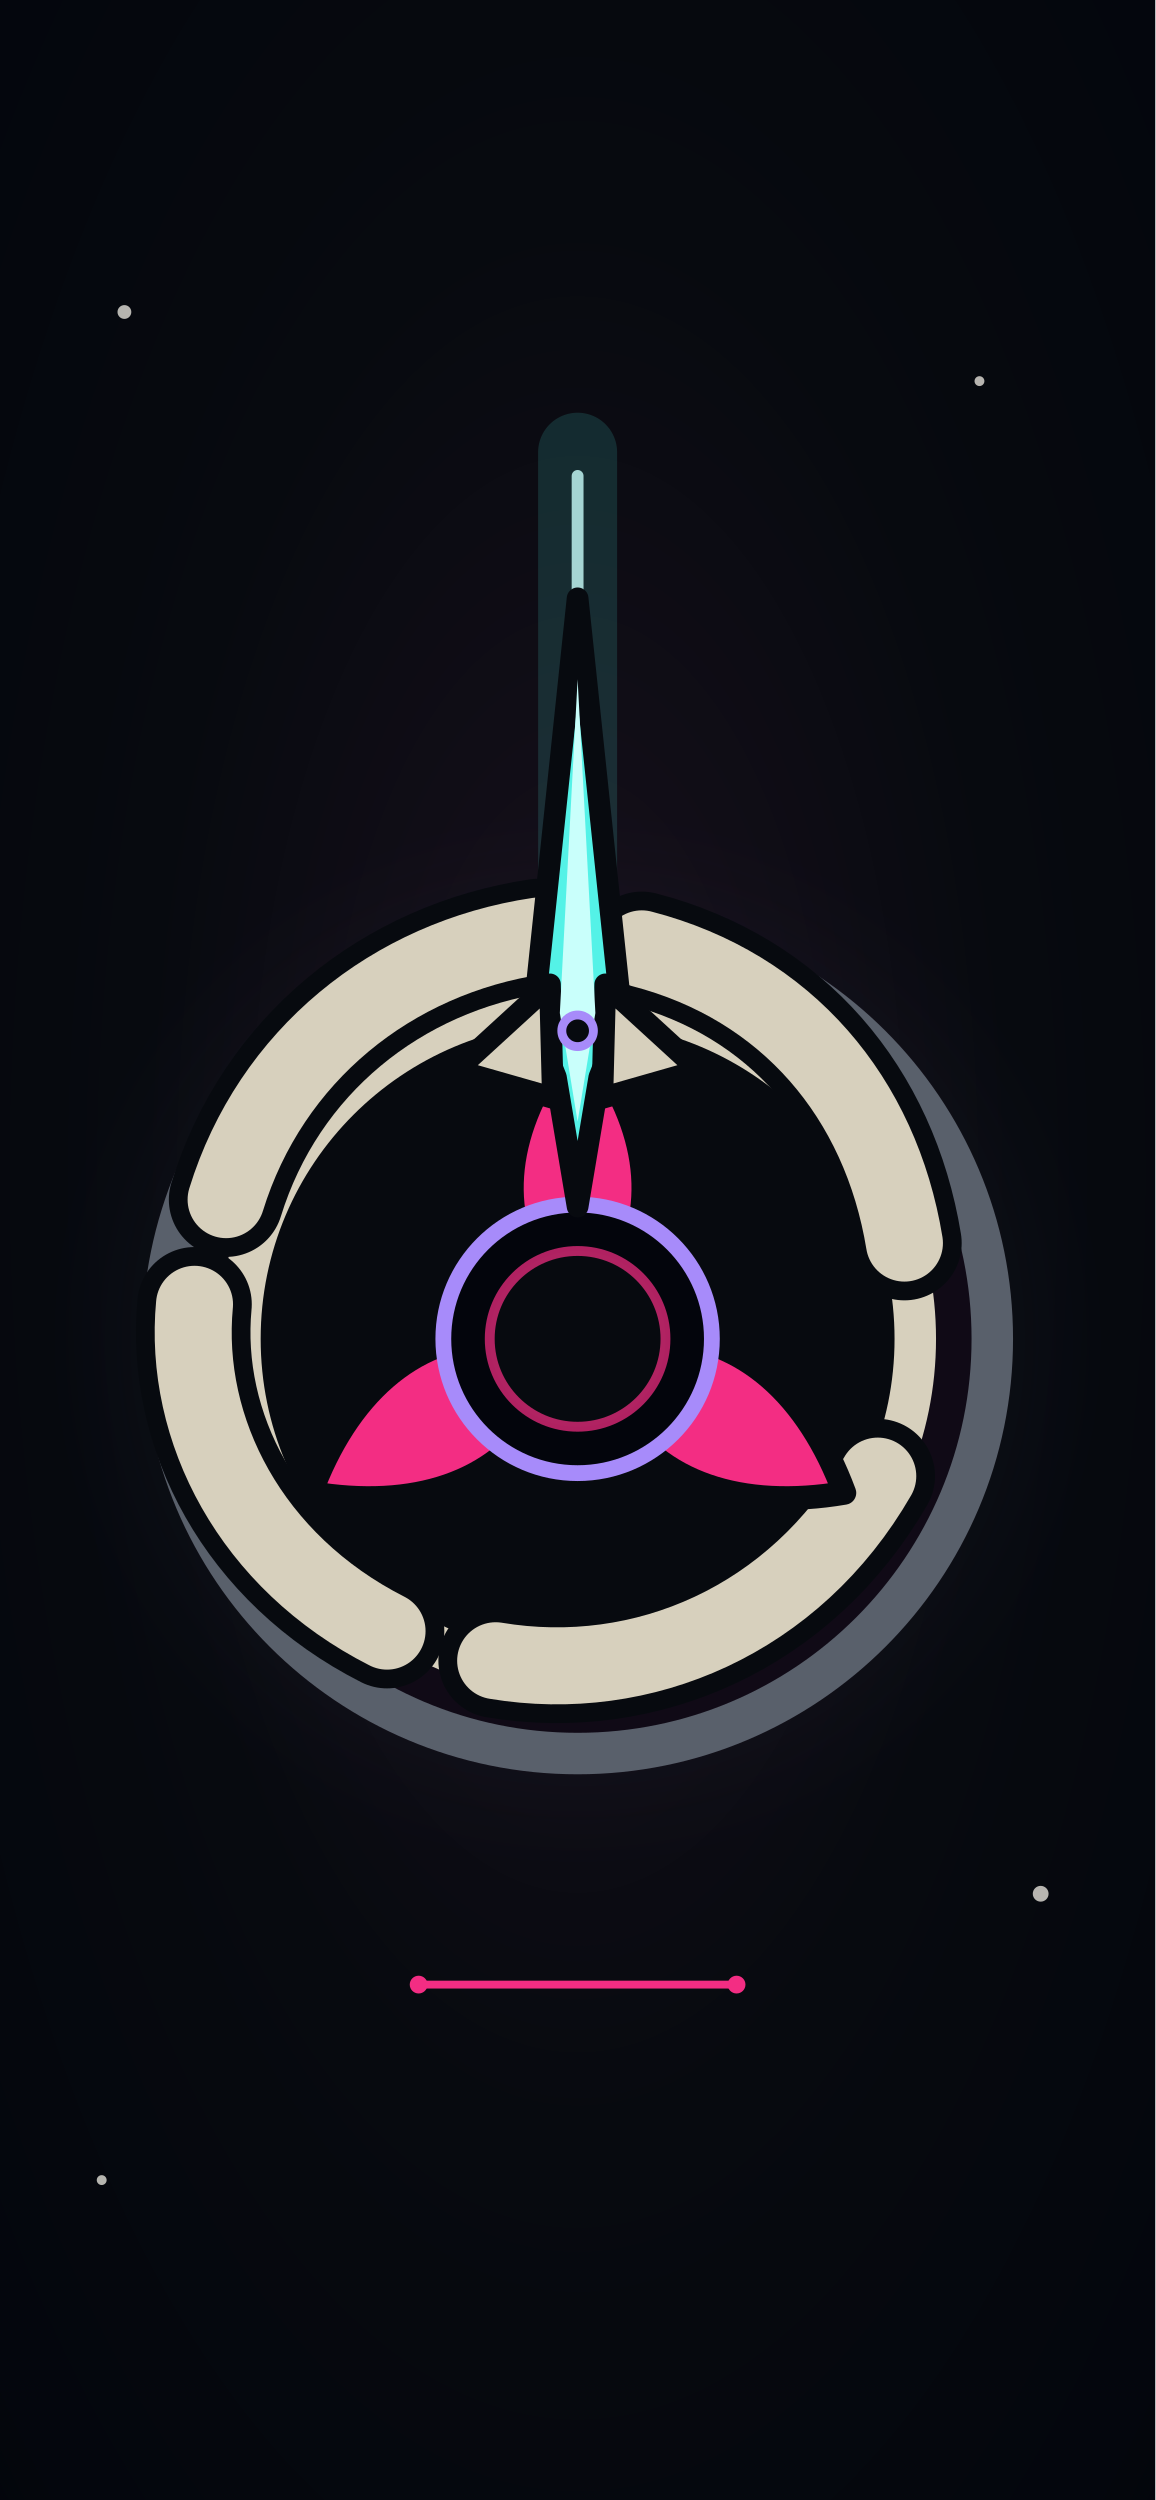
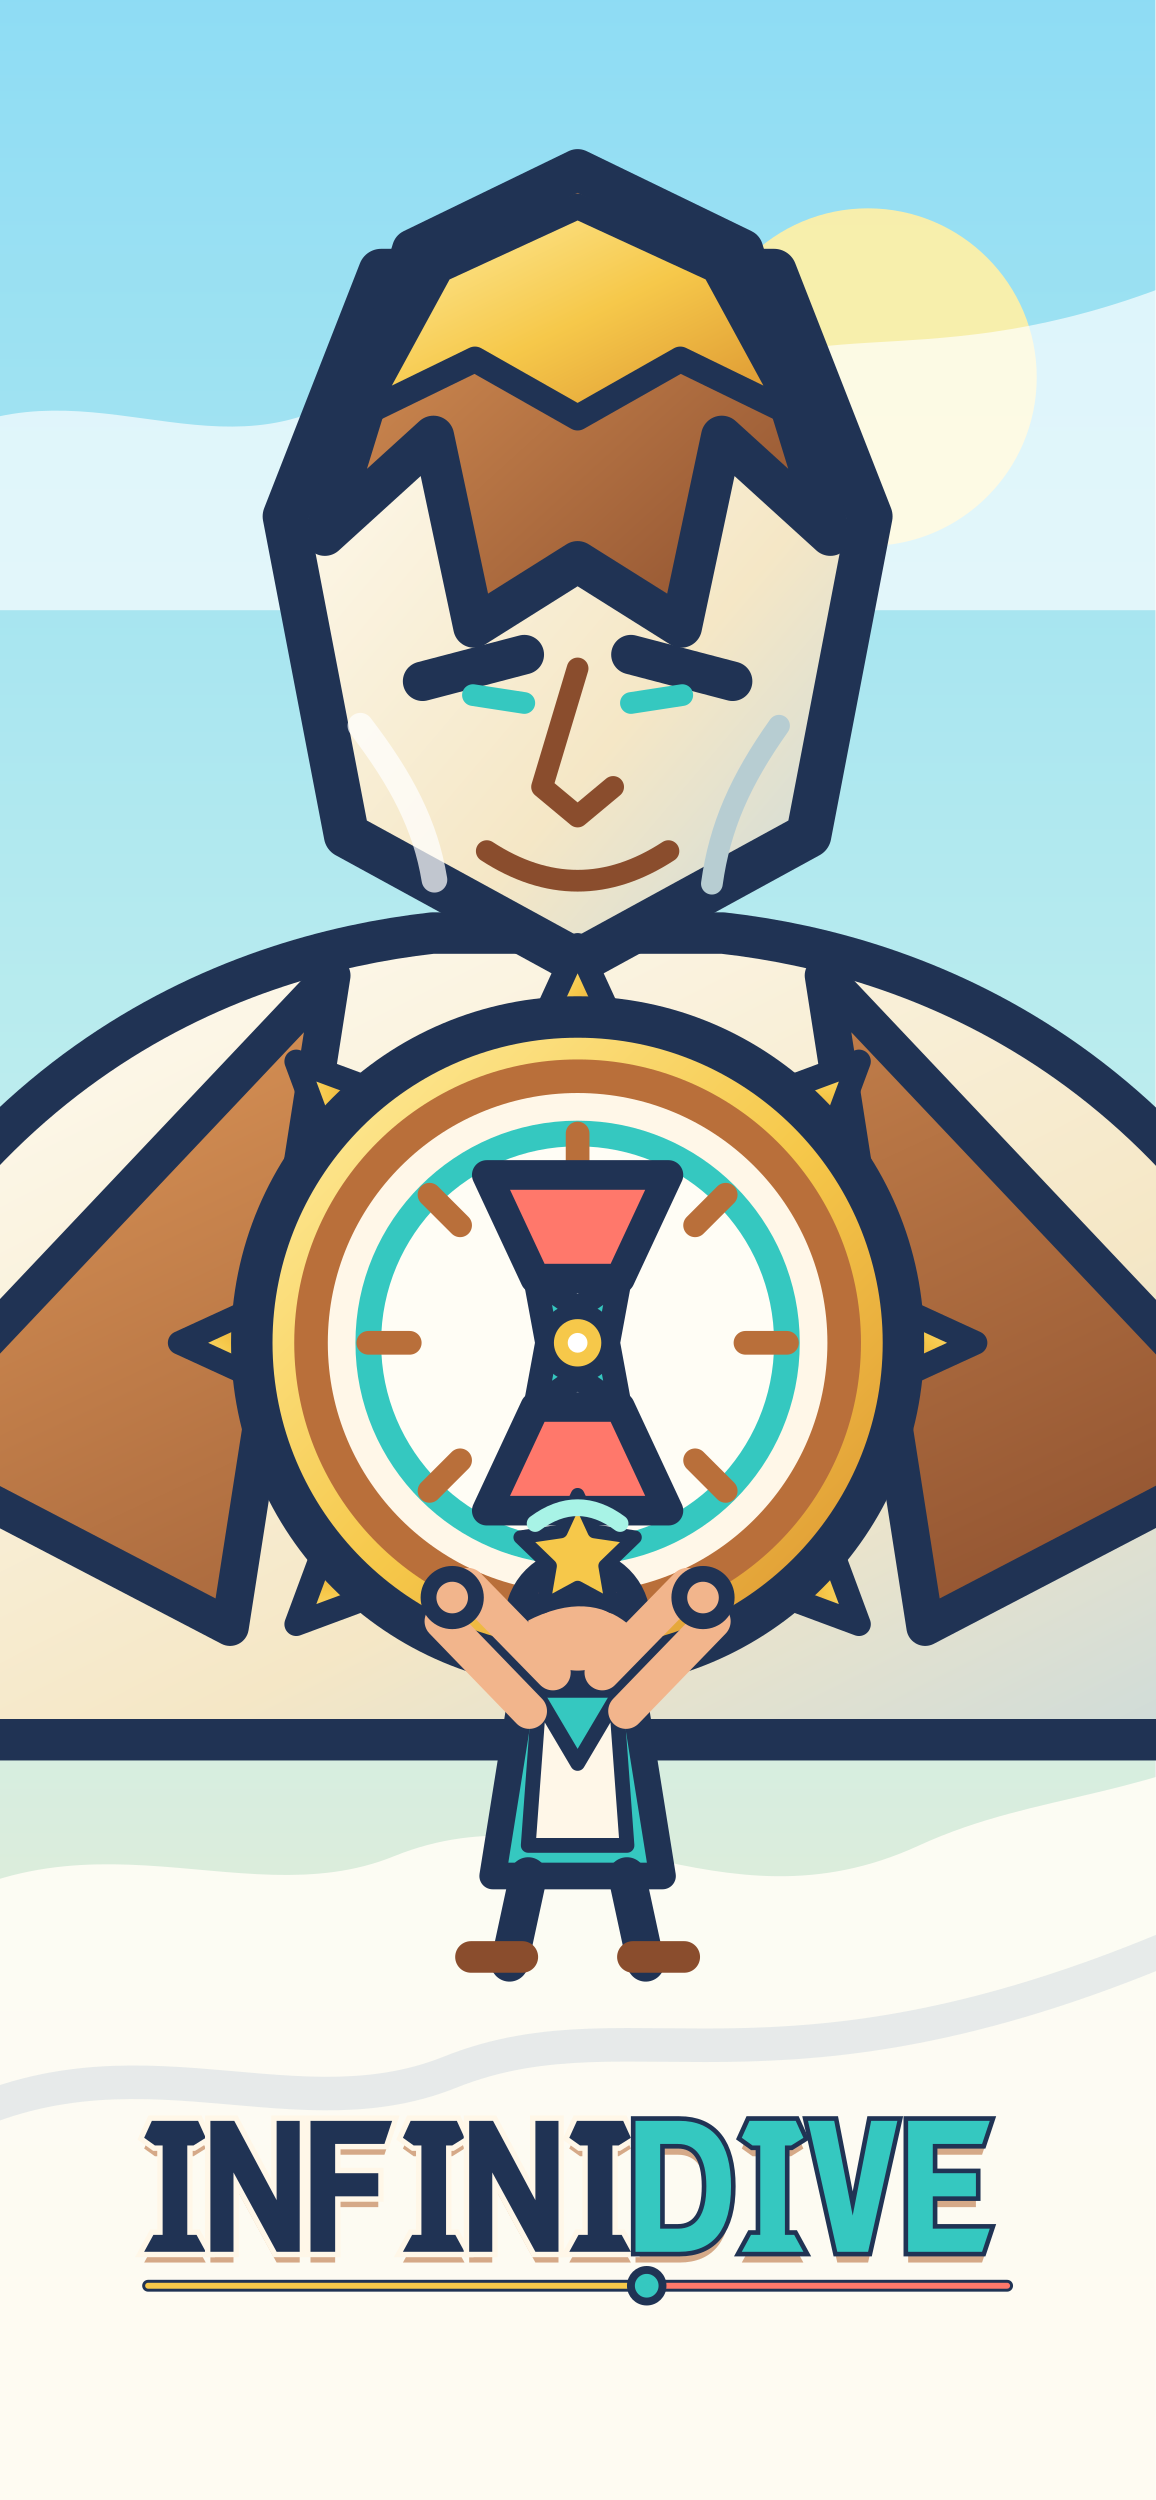
- <svg xmlns="http://www.w3.org/2000/svg" width="1170" height="2532" viewBox="0 0 1170 2532" role="img" aria-labelledby="title desc">
+ <svg xmlns="http://www.w3.org/2000/svg" xmlns:xlink="http://www.w3.org/1999/xlink" width="1170" height="2532" viewBox="0 0 1170 2532" role="img" aria-labelledby="title desc">
  <defs>
-     <radialGradient id="space" cx="50%" cy="47%" r="76%">
-       <stop offset="0" stop-color="#19101D" />
-       <stop offset="0.5" stop-color="#070A0F" />
-       <stop offset="1" stop-color="#03050C" />
-     </radialGradient>
-     <radialGradient id="pulse" cx="50%" cy="50%" r="50%">
-       <stop offset="0" stop-color="#F32D83" stop-opacity="0.24" />
-       <stop offset="0.58" stop-color="#A78BFA" stop-opacity="0.08" />
-       <stop offset="1" stop-color="#03050C" stop-opacity="0" />
-     </radialGradient>
+     <linearGradient id="sky" x1="0" y1="0" x2="0" y2="1">
+       <stop offset="0" stop-color="#8EDCF4" />
+       <stop offset="0.56" stop-color="#C8F1EC" />
+       <stop offset="1" stop-color="#F5E7C6" />
+     </linearGradient>
+     <linearGradient id="marble" x1="0" y1="0" x2="1" y2="1">
+       <stop offset="0" stop-color="#FFFDF5" />
+       <stop offset="0.62" stop-color="#F5E7C6" />
+       <stop offset="1" stop-color="#C7D9DD" />
+     </linearGradient>
+     <linearGradient id="bronze" x1="0" y1="0" x2="1" y2="1">
+       <stop offset="0" stop-color="#E19A5A" />
+       <stop offset="1" stop-color="#8A4D2D" />
+     </linearGradient>
+     <linearGradient id="gold" x1="0" y1="0" x2="1" y2="1">
+       <stop offset="0" stop-color="#FFF0A6" />
+       <stop offset="0.52" stop-color="#F6C84A" />
+       <stop offset="1" stop-color="#D9902F" />
+     </linearGradient>
+     <path id="ray" d="M585 957 L624 1042 L546 1042 Z" />
+     <path id="glyph-i" d="M10 0 H70 L80 22 L64 32 H56 V148 H68 L80 170 H0 L12 148 H24 V32 H14 L0 22 Z" />
+     <path id="glyph-n" d="M0 170 V0 H31 L86 103 V0 H116 V170 H86 L30 67 V170 Z" />
+     <path id="glyph-f" d="M0 170 V0 H106 L96 30 H32 V68 H88 V98 H32 V170 Z" />
+     <path id="glyph-d" fill-rule="evenodd" d="M0 0 H57 C101 0 124 29 124 85 C124 141 101 170 57 170 H0 Z M32 30 V140 H55 C79 140 92 122 92 85 C92 48 79 30 55 30 Z" />
+     <path id="glyph-v" d="M0 0 H34 L58 123 L82 0 H116 L78 170 H38 Z" />
+     <path id="glyph-e" d="M0 0 H106 L96 30 H32 V68 H88 V98 H32 V140 H106 L96 170 H0 Z" />
  </defs>
-   <rect width="1170" height="2532" fill="url(#space)" />
-   <circle cx="585" cy="1356" r="560" fill="url(#pulse)" />
-   <circle cx="585" cy="1356" r="420" fill="#100A16" stroke="#59606B" stroke-width="42" />
-   <circle cx="585" cy="1356" r="342" fill="#070A0F" stroke="#D7D0BD" stroke-width="42" />
-   <g fill="none" stroke-linecap="round" stroke-linejoin="round">
-     <g stroke="#070A0F" stroke-width="116">
-       <path d="M229 1215 C274 1069 397 970 545 948" />
-       <path d="M650 961 C797 999 892 1112 916 1259" />
-       <path d="M889 1495 C805 1641 651 1707 502 1682" />
-       <path d="M392 1652 C254 1582 185 1448 197 1321" />
+   <rect width="1170" height="2532" fill="url(#sky)" />
+   <circle cx="879" cy="382" r="171" fill="#FFF0A6" opacity="0.92" />
+   <path d="M-100 468 C55 352 188 475 325 414 C471 350 579 452 722 381 C858 313 982 392 1270 251 V618 H-100 Z" fill="#FFFFFF" opacity="0.67" />
+   <path d="M-130 1976 C66 1808 239 1945 399 1880 C584 1805 725 1964 931 1869 C1053 1813 1167 1824 1310 1740 V2532 H-130 Z" fill="#FFFDF5" opacity="0.92" />
+   <path d="M-84 2170 C119 2042 287 2166 455 2099 C649 2021 799 2156 1264 1937" fill="none" stroke="#D7DFE3" stroke-width="34" opacity="0.58" />
+   <g stroke="#203354" stroke-linecap="round" stroke-linejoin="round">
+     <path d="M-220 1515 C-71 1082 233 968 438 945 L732 945 C937 968 1241 1082 1390 1515 L1236 1762 H-66 Z" fill="url(#marble)" stroke-width="42" />
+     <path d="M-116 1466 L336 988 L233 1648 Z M1286 1466 L834 988 L937 1648 Z" fill="url(#bronze)" stroke-width="38" />
+     <path d="M386 275 L784 275 L881 523 L819 846 L585 974 L351 846 L289 523 Z" fill="url(#marble)" stroke-width="46" />
+     <path d="M329 542 L418 253 L585 172 L752 253 L841 542 L731 442 L690 635 L585 569 L480 635 L439 442 Z" fill="url(#bronze)" stroke-width="42" />
+     <path d="M366 420 L446 273 L585 209 L724 273 L804 420 L689 364 L585 423 L481 364 Z" fill="url(#gold)" stroke-width="26" />
+     <path d="M428 690 L531 663 M639 663 L742 690" fill="none" stroke-width="40" />
+     <path d="M479 704 L531 712 M639 712 L691 704" fill="none" stroke="#35C8C0" stroke-width="22" />
+     <path d="M585 677 L549 797 L585 827 L621 797" fill="none" stroke="#8A4D2D" stroke-width="22" />
+     <path d="M493 862 Q585 922 677 862" fill="none" stroke="#8A4D2D" stroke-width="22" />
+     <path d="M365 735 C407 790 431 836 440 891" fill="none" stroke="#FFFFFF" stroke-opacity="0.72" stroke-width="26" />
+     <path d="M789 735 C750 790 729 837 721 895" fill="none" stroke="#B7CDD2" stroke-width="22" />
+   </g>
+   <g fill="url(#gold)" stroke="#203354" stroke-width="24" stroke-linejoin="round">
+     <use href="#ray" xlink:href="#ray" />
+     <use href="#ray" xlink:href="#ray" transform="rotate(45 585 1360)" />
+     <use href="#ray" xlink:href="#ray" transform="rotate(90 585 1360)" />
+     <use href="#ray" xlink:href="#ray" transform="rotate(135 585 1360)" />
+     <use href="#ray" xlink:href="#ray" transform="rotate(180 585 1360)" />
+     <use href="#ray" xlink:href="#ray" transform="rotate(225 585 1360)" />
+     <use href="#ray" xlink:href="#ray" transform="rotate(270 585 1360)" />
+     <use href="#ray" xlink:href="#ray" transform="rotate(315 585 1360)" />
+   </g>
+   <circle cx="585" cy="1360" r="330" fill="url(#gold)" stroke="#203354" stroke-width="42" />
+   <circle cx="585" cy="1360" r="270" fill="#FFF7E8" stroke="#B96F3A" stroke-width="34" />
+   <circle cx="585" cy="1360" r="212" fill="#FFFDF5" stroke="#35C8C0" stroke-width="26" />
+   <path d="M585 1148 V1190 M585 1530 V1572 M373 1360 H415 M755 1360 H797 M435 1210 L466 1241 M704 1479 L735 1510 M735 1210 L704 1241 M466 1479 L435 1510" fill="none" stroke="#B96F3A" stroke-width="24" stroke-linecap="round" />
+   <path d="M493 1190 H677 L628 1295 H542 Z M542 1425 H628 L677 1530 H493 Z" fill="#FF786B" stroke="#203354" stroke-width="30" stroke-linejoin="round" />
+   <path d="M542 1295 L585 1325 L628 1295 L616 1360 L628 1425 L585 1395 L542 1425 L554 1360 Z" fill="#35C8C0" stroke="#203354" stroke-width="24" stroke-linejoin="round" />
+   <circle cx="585" cy="1360" r="32" fill="#F6C84A" stroke="#203354" stroke-width="16" />
+   <circle cx="585" cy="1360" r="10" fill="#FFFFFF" />
+   <g stroke="#203354" stroke-linecap="round" stroke-linejoin="round">
+     <circle cx="585" cy="1642" r="62" fill="#F2B58C" stroke-width="24" />
+     <path d="M528 1633 C534 1568 637 1563 642 1636 C613 1613 576 1608 528 1633 Z" fill="#FF786B" stroke-width="21" />
+     <path d="M530 1706 L640 1706 L671 1900 L499 1900 Z" fill="#35C8C0" stroke-width="27" />
+     <path d="M546 1720 L585 1786 L624 1720 L635 1869 L535 1869 Z" fill="#FFF7E8" stroke-width="15" />
+     <path d="M536 1733 L448 1642 L474 1606 L560 1694 M634 1733 L722 1642 L696 1606 L610 1694" fill="none" stroke="#F2B58C" stroke-width="36" />
+     <circle cx="458" cy="1618" r="24" fill="#F2B58C" stroke-width="16" />
+     <circle cx="712" cy="1618" r="24" fill="#F2B58C" stroke-width="16" />
+     <path d="M535 1900 L516 1988 M635 1900 L654 1988" fill="none" stroke-width="38" />
+     <path d="M529 1982 H477 M641 1982 H693" fill="none" stroke="#8A4D2D" stroke-width="32" />
+   </g>
+   <path d="M585 1514 L602 1551 L643 1557 L613 1586 L620 1627 L585 1608 L550 1627 L557 1586 L527 1557 L568 1551 Z" fill="#F6C84A" stroke="#203354" stroke-width="14" stroke-linejoin="round" />
+   <path d="M542 1543 Q585 1511 628 1543" fill="none" stroke="#A8F3E6" stroke-width="17" stroke-linecap="round" />
+   <g transform="translate(146 2148) scale(0.78)">
+     <g fill="#B96F3A" opacity="0.58" transform="translate(0 14)">
+       <use href="#glyph-i" xlink:href="#glyph-i" x="0" />
+       <use href="#glyph-n" xlink:href="#glyph-n" x="86" />
+       <use href="#glyph-f" xlink:href="#glyph-f" x="216" />
+       <use href="#glyph-i" xlink:href="#glyph-i" x="336" />
+       <use href="#glyph-n" xlink:href="#glyph-n" x="422" />
+       <use href="#glyph-i" xlink:href="#glyph-i" x="552" />
+       <use href="#glyph-d" xlink:href="#glyph-d" x="638" />
+       <use href="#glyph-i" xlink:href="#glyph-i" x="776" />
+       <use href="#glyph-v" xlink:href="#glyph-v" x="862" />
+       <use href="#glyph-e" xlink:href="#glyph-e" x="992" />
    </g>
-     <g stroke="#D7D0BD" stroke-width="78">
-       <path d="M229 1215 C274 1069 397 970 545 948" />
-       <path d="M650 961 C797 999 892 1112 916 1259" />
-       <path d="M889 1495 C805 1641 651 1707 502 1682" />
-       <path d="M392 1652 C254 1582 185 1448 197 1321" />
+     <g fill="#203354" stroke="#FFF7E8" stroke-width="14" paint-order="stroke fill">
+       <use href="#glyph-i" xlink:href="#glyph-i" x="0" />
+       <use href="#glyph-n" xlink:href="#glyph-n" x="86" />
+       <use href="#glyph-f" xlink:href="#glyph-f" x="216" />
+       <use href="#glyph-i" xlink:href="#glyph-i" x="336" />
+       <use href="#glyph-n" xlink:href="#glyph-n" x="422" />
+       <use href="#glyph-i" xlink:href="#glyph-i" x="552" />
+     </g>
+     <g fill="#35C8C0" stroke="#203354" stroke-width="12" paint-order="stroke fill">
+       <use href="#glyph-d" xlink:href="#glyph-d" x="638" />
+       <use href="#glyph-i" xlink:href="#glyph-i" x="776" />
+       <use href="#glyph-v" xlink:href="#glyph-v" x="862" />
+       <use href="#glyph-e" xlink:href="#glyph-e" x="992" />
    </g>
  </g>
-   <g fill="#F32D83" stroke="#070A0F" stroke-width="24" stroke-linejoin="round">
-     <path d="M585 1044 C653 1126 670 1212 631 1284 C616 1311 599 1333 585 1355 C571 1333 554 1311 539 1284 C500 1212 517 1126 585 1044 Z" />
-     <path d="M585 1044 C653 1126 670 1212 631 1284 C616 1311 599 1333 585 1355 C571 1333 554 1311 539 1284 C500 1212 517 1126 585 1044 Z" transform="rotate(120 585 1356)" />
-     <path d="M585 1044 C653 1126 670 1212 631 1284 C616 1311 599 1333 585 1355 C571 1333 554 1311 539 1284 C500 1212 517 1126 585 1044 Z" transform="rotate(240 585 1356)" />
-   </g>
-   <circle cx="585" cy="1356" r="136" fill="#03050C" stroke="#A78BFA" stroke-width="16" />
-   <circle cx="585" cy="1356" r="89" fill="#070A0F" stroke="#F32D83" stroke-opacity="0.72" stroke-width="10" />
-   <path d="M585 458 V1040" fill="none" stroke="#54F2E7" stroke-opacity="0.14" stroke-width="80" stroke-linecap="round" />
-   <path d="M585 482 V1048" fill="none" stroke="#C9FFFB" stroke-opacity="0.8" stroke-width="12" stroke-linecap="round" />
-   <g stroke="#070A0F" stroke-width="22" stroke-linejoin="round">
-     <path d="M585 606 L630 1033 L607 1091 L585 1222 L563 1091 L540 1033 Z" fill="#54F2E7" />
-     <path d="M557 997 L462 1084 L560 1112 Z" fill="#D7D0BD" />
-     <path d="M613 997 L708 1084 L610 1112 Z" fill="#D7D0BD" />
-   </g>
-   <path d="M585 688 L603 1026 L585 1136 L567 1026 Z" fill="#C9FFFB" />
-   <circle cx="585" cy="1044" r="16" fill="#070A0F" stroke="#A78BFA" stroke-width="9" />
-   <g fill="#F4F1E8" opacity="0.74">
-     <circle cx="126" cy="316" r="7" />
-     <circle cx="992" cy="386" r="5" />
-     <circle cx="1054" cy="1918" r="8" />
-     <circle cx="103" cy="2208" r="5" />
-   </g>
-   <path d="M424 2010 H746" stroke="#F32D83" stroke-width="8" stroke-linecap="round" />
-   <circle cx="424" cy="2010" r="9" fill="#F32D83" />
-   <circle cx="746" cy="2010" r="9" fill="#F32D83" />
+   <path d="M150 2315 H1020" fill="none" stroke="#203354" stroke-width="12" stroke-linecap="round" />
+   <path d="M150 2315 H655" fill="none" stroke="#F6C84A" stroke-width="6" stroke-linecap="round" />
+   <path d="M655 2315 H1020" fill="none" stroke="#FF786B" stroke-width="6" stroke-linecap="round" />
+   <circle cx="655" cy="2315" r="16" fill="#35C8C0" stroke="#203354" stroke-width="8" />
</svg>
